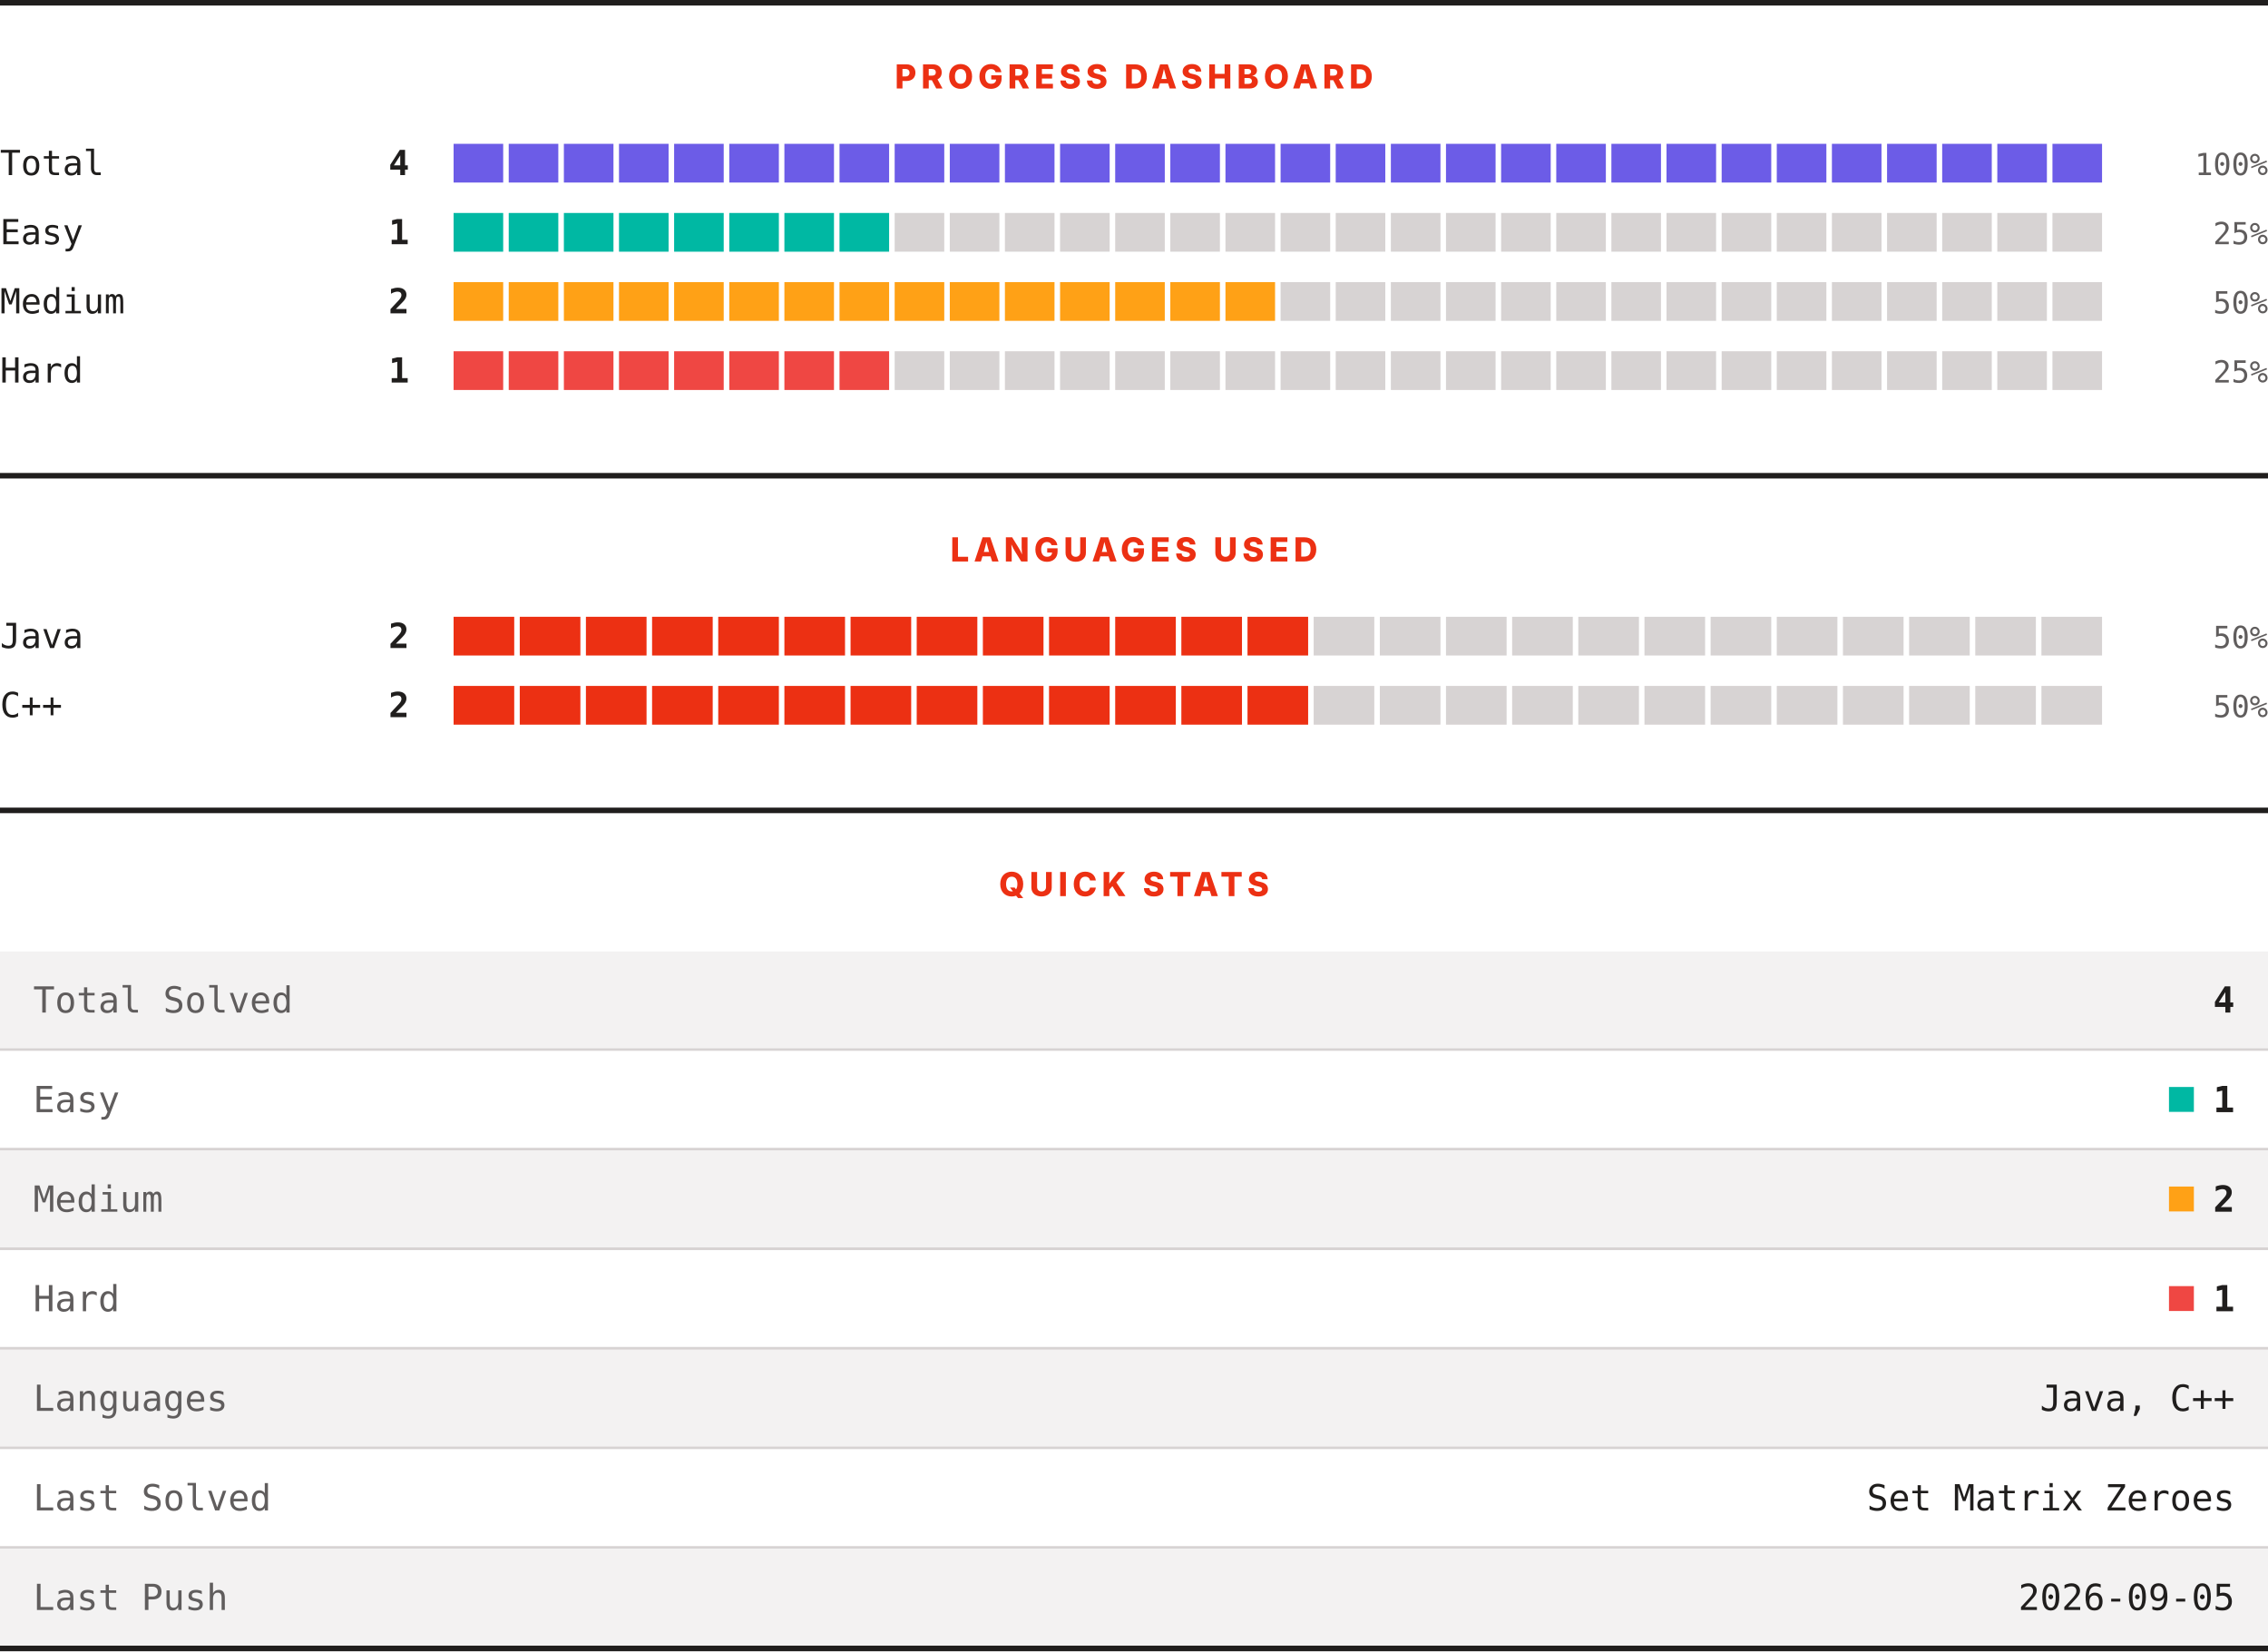
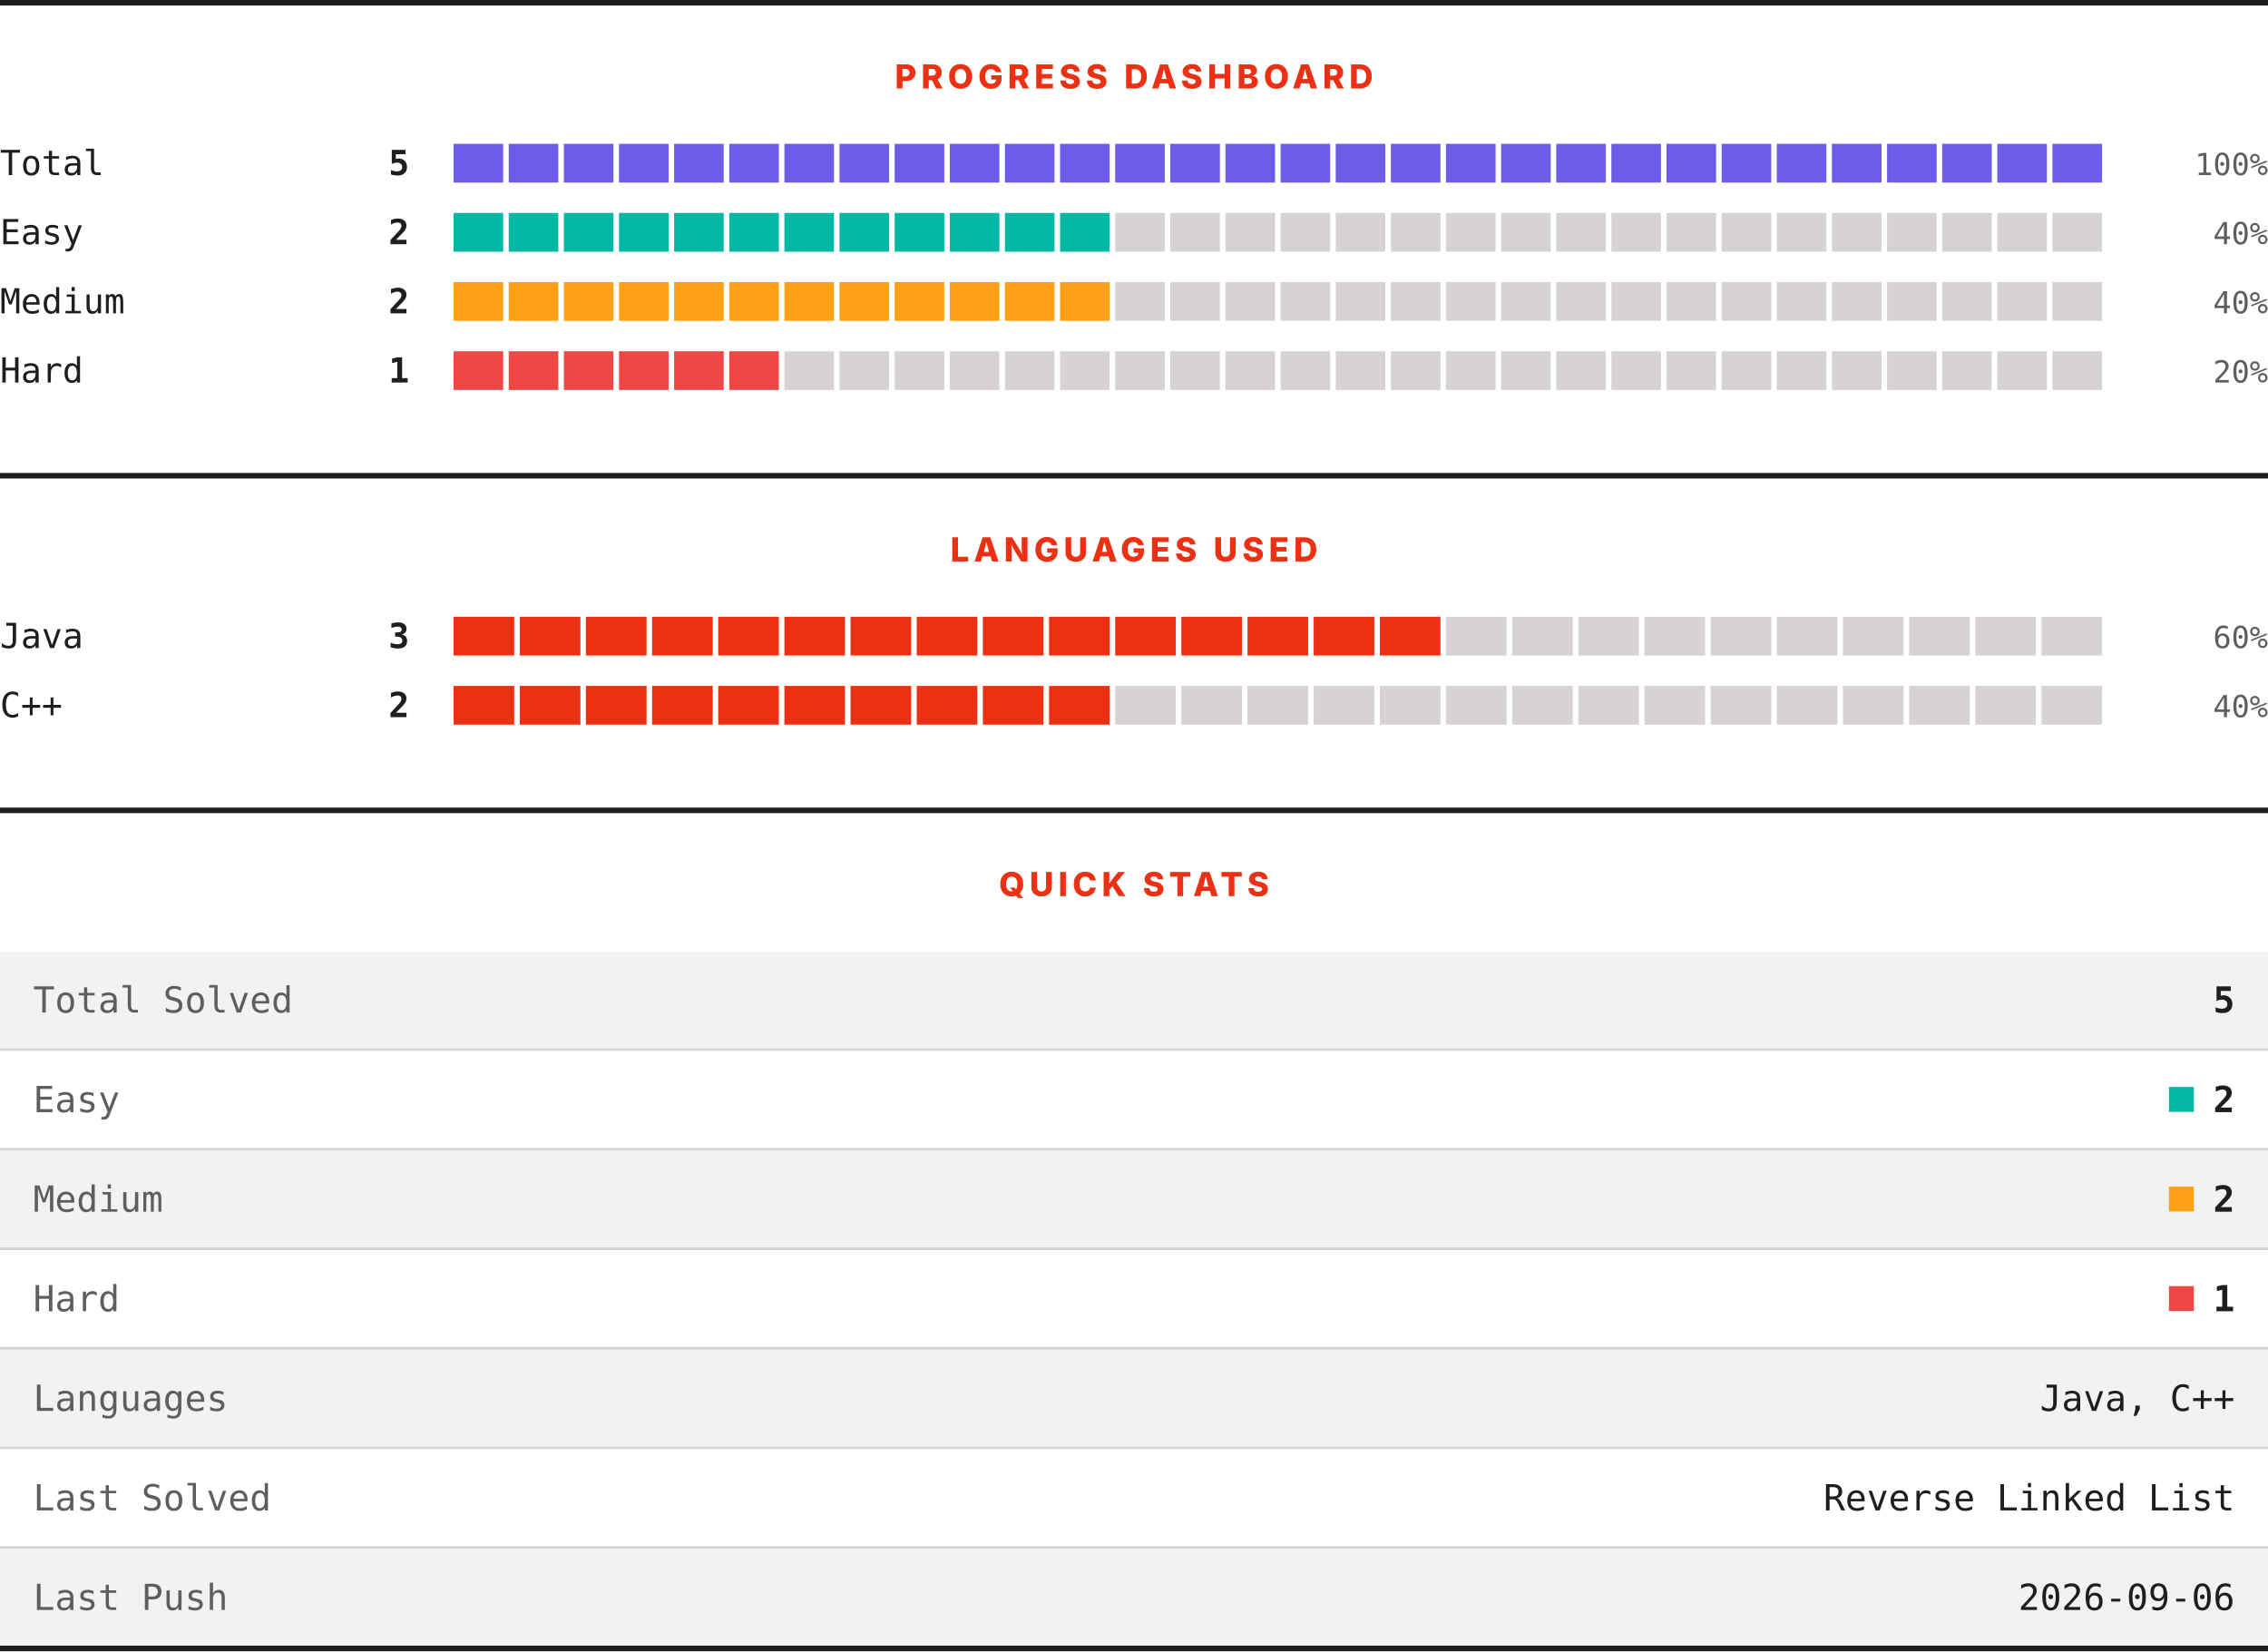
<svg xmlns="http://www.w3.org/2000/svg" width="820" height="597" viewBox="0 0 820 597" role="img" aria-label="LeetCode progress, languages and quick stats">
  <rect width="820" height="597" fill="#ffffff" />
  <rect x="0" y="0" width="820" height="2" fill="#201e1d" />
  <text x="410" y="32" text-anchor="middle" font-family="Archivo, system-ui, -apple-system, Segoe UI, sans-serif" font-size="12" font-weight="800" letter-spacing="1.68" fill="#ec3013">PROGRESS DASHBOARD</text>
  <text x="0" y="63.3" font-family="ui-monospace, SFMono-Regular, Menlo, Consolas, monospace" font-size="12.5" fill="#201e1d">Total</text>
-   <text x="148" y="63.3" text-anchor="end" font-family="ui-monospace, SFMono-Regular, Menlo, Consolas, monospace" font-size="12.5" font-weight="700" fill="#201e1d">4</text>
+   <text x="148" y="63.3" text-anchor="end" font-family="ui-monospace, SFMono-Regular, Menlo, Consolas, monospace" font-size="12.5" font-weight="700" fill="#201e1d">5</text>
  <rect x="164.00" y="52" width="17.93" height="14" fill="#6c5ce7" />
  <rect x="183.93" y="52" width="17.93" height="14" fill="#6c5ce7" />
  <rect x="203.87" y="52" width="17.93" height="14" fill="#6c5ce7" />
  <rect x="223.80" y="52" width="17.93" height="14" fill="#6c5ce7" />
  <rect x="243.73" y="52" width="17.93" height="14" fill="#6c5ce7" />
  <rect x="263.67" y="52" width="17.93" height="14" fill="#6c5ce7" />
  <rect x="283.60" y="52" width="17.93" height="14" fill="#6c5ce7" />
  <rect x="303.53" y="52" width="17.93" height="14" fill="#6c5ce7" />
  <rect x="323.47" y="52" width="17.93" height="14" fill="#6c5ce7" />
  <rect x="343.40" y="52" width="17.93" height="14" fill="#6c5ce7" />
  <rect x="363.33" y="52" width="17.93" height="14" fill="#6c5ce7" />
  <rect x="383.27" y="52" width="17.93" height="14" fill="#6c5ce7" />
  <rect x="403.20" y="52" width="17.93" height="14" fill="#6c5ce7" />
  <rect x="423.13" y="52" width="17.93" height="14" fill="#6c5ce7" />
  <rect x="443.07" y="52" width="17.93" height="14" fill="#6c5ce7" />
  <rect x="463.00" y="52" width="17.93" height="14" fill="#6c5ce7" />
  <rect x="482.93" y="52" width="17.93" height="14" fill="#6c5ce7" />
  <rect x="502.87" y="52" width="17.93" height="14" fill="#6c5ce7" />
  <rect x="522.80" y="52" width="17.93" height="14" fill="#6c5ce7" />
  <rect x="542.73" y="52" width="17.93" height="14" fill="#6c5ce7" />
  <rect x="562.67" y="52" width="17.93" height="14" fill="#6c5ce7" />
  <rect x="582.60" y="52" width="17.93" height="14" fill="#6c5ce7" />
  <rect x="602.53" y="52" width="17.93" height="14" fill="#6c5ce7" />
  <rect x="622.47" y="52" width="17.93" height="14" fill="#6c5ce7" />
  <rect x="642.40" y="52" width="17.93" height="14" fill="#6c5ce7" />
  <rect x="662.33" y="52" width="17.93" height="14" fill="#6c5ce7" />
  <rect x="682.27" y="52" width="17.93" height="14" fill="#6c5ce7" />
  <rect x="702.20" y="52" width="17.93" height="14" fill="#6c5ce7" />
  <rect x="722.13" y="52" width="17.93" height="14" fill="#6c5ce7" />
  <rect x="742.07" y="52" width="17.93" height="14" fill="#6c5ce7" />
  <text x="820" y="63.3" text-anchor="end" font-family="ui-monospace, SFMono-Regular, Menlo, Consolas, monospace" font-size="11" fill="#605d5d">100%</text>
  <text x="0" y="88.3" font-family="ui-monospace, SFMono-Regular, Menlo, Consolas, monospace" font-size="12.5" fill="#201e1d">Easy</text>
-   <text x="148" y="88.3" text-anchor="end" font-family="ui-monospace, SFMono-Regular, Menlo, Consolas, monospace" font-size="12.5" font-weight="700" fill="#201e1d">1</text>
+   <text x="148" y="88.3" text-anchor="end" font-family="ui-monospace, SFMono-Regular, Menlo, Consolas, monospace" font-size="12.5" font-weight="700" fill="#201e1d">2</text>
  <rect x="164.00" y="77" width="17.93" height="14" fill="#00b8a3" />
  <rect x="183.93" y="77" width="17.93" height="14" fill="#00b8a3" />
  <rect x="203.87" y="77" width="17.93" height="14" fill="#00b8a3" />
  <rect x="223.80" y="77" width="17.93" height="14" fill="#00b8a3" />
  <rect x="243.73" y="77" width="17.93" height="14" fill="#00b8a3" />
  <rect x="263.67" y="77" width="17.93" height="14" fill="#00b8a3" />
  <rect x="283.60" y="77" width="17.93" height="14" fill="#00b8a3" />
  <rect x="303.53" y="77" width="17.93" height="14" fill="#00b8a3" />
-   <rect x="323.47" y="77" width="17.93" height="14" fill="#d7d3d3" />
-   <rect x="343.40" y="77" width="17.93" height="14" fill="#d7d3d3" />
-   <rect x="363.33" y="77" width="17.93" height="14" fill="#d7d3d3" />
-   <rect x="383.27" y="77" width="17.93" height="14" fill="#d7d3d3" />
+   <rect x="323.47" y="77" width="17.93" height="14" fill="#00b8a3" />
+   <rect x="343.40" y="77" width="17.93" height="14" fill="#00b8a3" />
+   <rect x="363.33" y="77" width="17.93" height="14" fill="#00b8a3" />
+   <rect x="383.27" y="77" width="17.93" height="14" fill="#00b8a3" />
  <rect x="403.20" y="77" width="17.93" height="14" fill="#d7d3d3" />
  <rect x="423.13" y="77" width="17.93" height="14" fill="#d7d3d3" />
  <rect x="443.07" y="77" width="17.93" height="14" fill="#d7d3d3" />
  <rect x="463.00" y="77" width="17.93" height="14" fill="#d7d3d3" />
  <rect x="482.93" y="77" width="17.93" height="14" fill="#d7d3d3" />
  <rect x="502.87" y="77" width="17.93" height="14" fill="#d7d3d3" />
  <rect x="522.80" y="77" width="17.93" height="14" fill="#d7d3d3" />
  <rect x="542.73" y="77" width="17.93" height="14" fill="#d7d3d3" />
  <rect x="562.67" y="77" width="17.93" height="14" fill="#d7d3d3" />
  <rect x="582.60" y="77" width="17.93" height="14" fill="#d7d3d3" />
  <rect x="602.53" y="77" width="17.93" height="14" fill="#d7d3d3" />
  <rect x="622.47" y="77" width="17.93" height="14" fill="#d7d3d3" />
  <rect x="642.40" y="77" width="17.93" height="14" fill="#d7d3d3" />
  <rect x="662.33" y="77" width="17.93" height="14" fill="#d7d3d3" />
  <rect x="682.27" y="77" width="17.93" height="14" fill="#d7d3d3" />
  <rect x="702.20" y="77" width="17.93" height="14" fill="#d7d3d3" />
  <rect x="722.13" y="77" width="17.93" height="14" fill="#d7d3d3" />
  <rect x="742.07" y="77" width="17.93" height="14" fill="#d7d3d3" />
-   <text x="820" y="88.3" text-anchor="end" font-family="ui-monospace, SFMono-Regular, Menlo, Consolas, monospace" font-size="11" fill="#605d5d">25%</text>
+   <text x="820" y="88.3" text-anchor="end" font-family="ui-monospace, SFMono-Regular, Menlo, Consolas, monospace" font-size="11" fill="#605d5d">40%</text>
  <text x="0" y="113.3" font-family="ui-monospace, SFMono-Regular, Menlo, Consolas, monospace" font-size="12.5" fill="#201e1d">Medium</text>
  <text x="148" y="113.3" text-anchor="end" font-family="ui-monospace, SFMono-Regular, Menlo, Consolas, monospace" font-size="12.5" font-weight="700" fill="#201e1d">2</text>
  <rect x="164.00" y="102" width="17.93" height="14" fill="#ffa116" />
  <rect x="183.93" y="102" width="17.93" height="14" fill="#ffa116" />
  <rect x="203.87" y="102" width="17.93" height="14" fill="#ffa116" />
  <rect x="223.80" y="102" width="17.93" height="14" fill="#ffa116" />
  <rect x="243.73" y="102" width="17.93" height="14" fill="#ffa116" />
  <rect x="263.67" y="102" width="17.93" height="14" fill="#ffa116" />
  <rect x="283.60" y="102" width="17.93" height="14" fill="#ffa116" />
  <rect x="303.53" y="102" width="17.93" height="14" fill="#ffa116" />
  <rect x="323.47" y="102" width="17.93" height="14" fill="#ffa116" />
  <rect x="343.40" y="102" width="17.93" height="14" fill="#ffa116" />
  <rect x="363.33" y="102" width="17.93" height="14" fill="#ffa116" />
  <rect x="383.27" y="102" width="17.93" height="14" fill="#ffa116" />
-   <rect x="403.20" y="102" width="17.93" height="14" fill="#ffa116" />
-   <rect x="423.13" y="102" width="17.93" height="14" fill="#ffa116" />
-   <rect x="443.07" y="102" width="17.93" height="14" fill="#ffa116" />
+   <rect x="403.20" y="102" width="17.93" height="14" fill="#d7d3d3" />
+   <rect x="423.13" y="102" width="17.93" height="14" fill="#d7d3d3" />
+   <rect x="443.07" y="102" width="17.93" height="14" fill="#d7d3d3" />
  <rect x="463.00" y="102" width="17.93" height="14" fill="#d7d3d3" />
  <rect x="482.93" y="102" width="17.93" height="14" fill="#d7d3d3" />
  <rect x="502.87" y="102" width="17.93" height="14" fill="#d7d3d3" />
  <rect x="522.80" y="102" width="17.93" height="14" fill="#d7d3d3" />
  <rect x="542.73" y="102" width="17.93" height="14" fill="#d7d3d3" />
  <rect x="562.67" y="102" width="17.93" height="14" fill="#d7d3d3" />
  <rect x="582.60" y="102" width="17.93" height="14" fill="#d7d3d3" />
  <rect x="602.53" y="102" width="17.93" height="14" fill="#d7d3d3" />
  <rect x="622.47" y="102" width="17.93" height="14" fill="#d7d3d3" />
  <rect x="642.40" y="102" width="17.93" height="14" fill="#d7d3d3" />
  <rect x="662.33" y="102" width="17.93" height="14" fill="#d7d3d3" />
  <rect x="682.27" y="102" width="17.93" height="14" fill="#d7d3d3" />
  <rect x="702.20" y="102" width="17.93" height="14" fill="#d7d3d3" />
  <rect x="722.13" y="102" width="17.93" height="14" fill="#d7d3d3" />
  <rect x="742.07" y="102" width="17.93" height="14" fill="#d7d3d3" />
-   <text x="820" y="113.3" text-anchor="end" font-family="ui-monospace, SFMono-Regular, Menlo, Consolas, monospace" font-size="11" fill="#605d5d">50%</text>
+   <text x="820" y="113.3" text-anchor="end" font-family="ui-monospace, SFMono-Regular, Menlo, Consolas, monospace" font-size="11" fill="#605d5d">40%</text>
  <text x="0" y="138.3" font-family="ui-monospace, SFMono-Regular, Menlo, Consolas, monospace" font-size="12.5" fill="#201e1d">Hard</text>
  <text x="148" y="138.3" text-anchor="end" font-family="ui-monospace, SFMono-Regular, Menlo, Consolas, monospace" font-size="12.5" font-weight="700" fill="#201e1d">1</text>
  <rect x="164.00" y="127" width="17.93" height="14" fill="#ef4743" />
  <rect x="183.93" y="127" width="17.93" height="14" fill="#ef4743" />
  <rect x="203.87" y="127" width="17.93" height="14" fill="#ef4743" />
  <rect x="223.80" y="127" width="17.93" height="14" fill="#ef4743" />
  <rect x="243.73" y="127" width="17.93" height="14" fill="#ef4743" />
  <rect x="263.67" y="127" width="17.93" height="14" fill="#ef4743" />
-   <rect x="283.60" y="127" width="17.93" height="14" fill="#ef4743" />
-   <rect x="303.53" y="127" width="17.93" height="14" fill="#ef4743" />
+   <rect x="283.60" y="127" width="17.93" height="14" fill="#d7d3d3" />
+   <rect x="303.53" y="127" width="17.93" height="14" fill="#d7d3d3" />
  <rect x="323.47" y="127" width="17.93" height="14" fill="#d7d3d3" />
  <rect x="343.40" y="127" width="17.93" height="14" fill="#d7d3d3" />
  <rect x="363.33" y="127" width="17.93" height="14" fill="#d7d3d3" />
  <rect x="383.27" y="127" width="17.93" height="14" fill="#d7d3d3" />
  <rect x="403.20" y="127" width="17.93" height="14" fill="#d7d3d3" />
  <rect x="423.13" y="127" width="17.93" height="14" fill="#d7d3d3" />
  <rect x="443.07" y="127" width="17.93" height="14" fill="#d7d3d3" />
  <rect x="463.00" y="127" width="17.93" height="14" fill="#d7d3d3" />
  <rect x="482.93" y="127" width="17.93" height="14" fill="#d7d3d3" />
  <rect x="502.87" y="127" width="17.93" height="14" fill="#d7d3d3" />
  <rect x="522.80" y="127" width="17.93" height="14" fill="#d7d3d3" />
  <rect x="542.73" y="127" width="17.93" height="14" fill="#d7d3d3" />
  <rect x="562.67" y="127" width="17.93" height="14" fill="#d7d3d3" />
  <rect x="582.60" y="127" width="17.93" height="14" fill="#d7d3d3" />
  <rect x="602.53" y="127" width="17.93" height="14" fill="#d7d3d3" />
  <rect x="622.47" y="127" width="17.93" height="14" fill="#d7d3d3" />
  <rect x="642.40" y="127" width="17.93" height="14" fill="#d7d3d3" />
  <rect x="662.33" y="127" width="17.93" height="14" fill="#d7d3d3" />
  <rect x="682.27" y="127" width="17.93" height="14" fill="#d7d3d3" />
  <rect x="702.20" y="127" width="17.93" height="14" fill="#d7d3d3" />
  <rect x="722.13" y="127" width="17.93" height="14" fill="#d7d3d3" />
  <rect x="742.07" y="127" width="17.93" height="14" fill="#d7d3d3" />
-   <text x="820" y="138.3" text-anchor="end" font-family="ui-monospace, SFMono-Regular, Menlo, Consolas, monospace" font-size="11" fill="#605d5d">25%</text>
+   <text x="820" y="138.3" text-anchor="end" font-family="ui-monospace, SFMono-Regular, Menlo, Consolas, monospace" font-size="11" fill="#605d5d">20%</text>
  <rect x="0" y="171" width="820" height="2" fill="#201e1d" />
  <text x="410" y="203" text-anchor="middle" font-family="Archivo, system-ui, -apple-system, Segoe UI, sans-serif" font-size="12" font-weight="800" letter-spacing="1.68" fill="#ec3013">LANGUAGES USED</text>
  <text x="0" y="234.3" font-family="ui-monospace, SFMono-Regular, Menlo, Consolas, monospace" font-size="12.5" fill="#201e1d">Java</text>
-   <text x="148" y="234.3" text-anchor="end" font-family="ui-monospace, SFMono-Regular, Menlo, Consolas, monospace" font-size="12.5" font-weight="700" fill="#201e1d">2</text>
+   <text x="148" y="234.3" text-anchor="end" font-family="ui-monospace, SFMono-Regular, Menlo, Consolas, monospace" font-size="12.5" font-weight="700" fill="#201e1d">3</text>
  <rect x="164.00" y="223" width="21.92" height="14" fill="#ec3013" />
  <rect x="187.92" y="223" width="21.92" height="14" fill="#ec3013" />
  <rect x="211.84" y="223" width="21.92" height="14" fill="#ec3013" />
  <rect x="235.76" y="223" width="21.92" height="14" fill="#ec3013" />
  <rect x="259.68" y="223" width="21.92" height="14" fill="#ec3013" />
  <rect x="283.60" y="223" width="21.92" height="14" fill="#ec3013" />
  <rect x="307.52" y="223" width="21.92" height="14" fill="#ec3013" />
  <rect x="331.44" y="223" width="21.92" height="14" fill="#ec3013" />
  <rect x="355.36" y="223" width="21.92" height="14" fill="#ec3013" />
  <rect x="379.28" y="223" width="21.92" height="14" fill="#ec3013" />
  <rect x="403.20" y="223" width="21.92" height="14" fill="#ec3013" />
  <rect x="427.12" y="223" width="21.92" height="14" fill="#ec3013" />
  <rect x="451.04" y="223" width="21.92" height="14" fill="#ec3013" />
-   <rect x="474.96" y="223" width="21.92" height="14" fill="#d7d3d3" />
-   <rect x="498.88" y="223" width="21.92" height="14" fill="#d7d3d3" />
+   <rect x="474.96" y="223" width="21.92" height="14" fill="#ec3013" />
+   <rect x="498.88" y="223" width="21.92" height="14" fill="#ec3013" />
  <rect x="522.80" y="223" width="21.92" height="14" fill="#d7d3d3" />
  <rect x="546.72" y="223" width="21.92" height="14" fill="#d7d3d3" />
  <rect x="570.64" y="223" width="21.92" height="14" fill="#d7d3d3" />
  <rect x="594.56" y="223" width="21.92" height="14" fill="#d7d3d3" />
  <rect x="618.48" y="223" width="21.92" height="14" fill="#d7d3d3" />
  <rect x="642.40" y="223" width="21.92" height="14" fill="#d7d3d3" />
  <rect x="666.32" y="223" width="21.92" height="14" fill="#d7d3d3" />
  <rect x="690.24" y="223" width="21.92" height="14" fill="#d7d3d3" />
  <rect x="714.16" y="223" width="21.92" height="14" fill="#d7d3d3" />
  <rect x="738.08" y="223" width="21.92" height="14" fill="#d7d3d3" />
-   <text x="820" y="234.3" text-anchor="end" font-family="ui-monospace, SFMono-Regular, Menlo, Consolas, monospace" font-size="11" fill="#605d5d">50%</text>
+   <text x="820" y="234.3" text-anchor="end" font-family="ui-monospace, SFMono-Regular, Menlo, Consolas, monospace" font-size="11" fill="#605d5d">60%</text>
  <text x="0" y="259.3" font-family="ui-monospace, SFMono-Regular, Menlo, Consolas, monospace" font-size="12.5" fill="#201e1d">C++</text>
  <text x="148" y="259.3" text-anchor="end" font-family="ui-monospace, SFMono-Regular, Menlo, Consolas, monospace" font-size="12.5" font-weight="700" fill="#201e1d">2</text>
  <rect x="164.00" y="248" width="21.92" height="14" fill="#ec3013" />
  <rect x="187.92" y="248" width="21.92" height="14" fill="#ec3013" />
  <rect x="211.84" y="248" width="21.92" height="14" fill="#ec3013" />
  <rect x="235.76" y="248" width="21.92" height="14" fill="#ec3013" />
  <rect x="259.68" y="248" width="21.92" height="14" fill="#ec3013" />
  <rect x="283.60" y="248" width="21.92" height="14" fill="#ec3013" />
  <rect x="307.52" y="248" width="21.92" height="14" fill="#ec3013" />
  <rect x="331.44" y="248" width="21.92" height="14" fill="#ec3013" />
  <rect x="355.36" y="248" width="21.92" height="14" fill="#ec3013" />
  <rect x="379.28" y="248" width="21.92" height="14" fill="#ec3013" />
-   <rect x="403.20" y="248" width="21.92" height="14" fill="#ec3013" />
-   <rect x="427.12" y="248" width="21.92" height="14" fill="#ec3013" />
-   <rect x="451.04" y="248" width="21.92" height="14" fill="#ec3013" />
+   <rect x="403.20" y="248" width="21.92" height="14" fill="#d7d3d3" />
+   <rect x="427.12" y="248" width="21.92" height="14" fill="#d7d3d3" />
+   <rect x="451.04" y="248" width="21.92" height="14" fill="#d7d3d3" />
  <rect x="474.96" y="248" width="21.92" height="14" fill="#d7d3d3" />
  <rect x="498.88" y="248" width="21.92" height="14" fill="#d7d3d3" />
  <rect x="522.80" y="248" width="21.92" height="14" fill="#d7d3d3" />
  <rect x="546.72" y="248" width="21.92" height="14" fill="#d7d3d3" />
  <rect x="570.64" y="248" width="21.92" height="14" fill="#d7d3d3" />
  <rect x="594.56" y="248" width="21.92" height="14" fill="#d7d3d3" />
  <rect x="618.48" y="248" width="21.92" height="14" fill="#d7d3d3" />
  <rect x="642.40" y="248" width="21.92" height="14" fill="#d7d3d3" />
  <rect x="666.32" y="248" width="21.92" height="14" fill="#d7d3d3" />
  <rect x="690.24" y="248" width="21.92" height="14" fill="#d7d3d3" />
  <rect x="714.16" y="248" width="21.92" height="14" fill="#d7d3d3" />
  <rect x="738.08" y="248" width="21.92" height="14" fill="#d7d3d3" />
-   <text x="820" y="259.3" text-anchor="end" font-family="ui-monospace, SFMono-Regular, Menlo, Consolas, monospace" font-size="11" fill="#605d5d">50%</text>
+   <text x="820" y="259.3" text-anchor="end" font-family="ui-monospace, SFMono-Regular, Menlo, Consolas, monospace" font-size="11" fill="#605d5d">40%</text>
  <rect x="0" y="292" width="820" height="2" fill="#201e1d" />
  <text x="410" y="324" text-anchor="middle" font-family="Archivo, system-ui, -apple-system, Segoe UI, sans-serif" font-size="12" font-weight="800" letter-spacing="1.68" fill="#ec3013">QUICK STATS</text>
  <rect x="0" y="344" width="820" height="35" fill="#f3f2f2" />
  <text x="12" y="366.1" font-family="ui-monospace, SFMono-Regular, Menlo, Consolas, monospace" font-size="13" fill="#605d5d">Total Solved</text>
-   <text x="808" y="366.1" text-anchor="end" font-family="ui-monospace, SFMono-Regular, Menlo, Consolas, monospace" font-size="13" font-weight="700" fill="#201e1d">4</text>
+   <text x="808" y="366.1" text-anchor="end" font-family="ui-monospace, SFMono-Regular, Menlo, Consolas, monospace" font-size="13" font-weight="700" fill="#201e1d">5</text>
  <rect x="0" y="379" width="820" height="1" fill="#d7d3d3" />
  <rect x="0" y="380" width="820" height="35" fill="#ffffff" />
  <text x="12" y="402.1" font-family="ui-monospace, SFMono-Regular, Menlo, Consolas, monospace" font-size="13" fill="#605d5d">Easy</text>
  <rect x="784.2" y="393" width="9" height="9" fill="#00b8a3" />
-   <text x="808" y="402.1" text-anchor="end" font-family="ui-monospace, SFMono-Regular, Menlo, Consolas, monospace" font-size="13" font-weight="700" fill="#201e1d">1</text>
+   <text x="808" y="402.1" text-anchor="end" font-family="ui-monospace, SFMono-Regular, Menlo, Consolas, monospace" font-size="13" font-weight="700" fill="#201e1d">2</text>
  <rect x="0" y="415" width="820" height="1" fill="#d7d3d3" />
  <rect x="0" y="416" width="820" height="35" fill="#f3f2f2" />
  <text x="12" y="438.1" font-family="ui-monospace, SFMono-Regular, Menlo, Consolas, monospace" font-size="13" fill="#605d5d">Medium</text>
  <rect x="784.2" y="429" width="9" height="9" fill="#ffa116" />
  <text x="808" y="438.1" text-anchor="end" font-family="ui-monospace, SFMono-Regular, Menlo, Consolas, monospace" font-size="13" font-weight="700" fill="#201e1d">2</text>
  <rect x="0" y="451" width="820" height="1" fill="#d7d3d3" />
  <rect x="0" y="452" width="820" height="35" fill="#ffffff" />
  <text x="12" y="474.1" font-family="ui-monospace, SFMono-Regular, Menlo, Consolas, monospace" font-size="13" fill="#605d5d">Hard</text>
  <rect x="784.2" y="465" width="9" height="9" fill="#ef4743" />
  <text x="808" y="474.1" text-anchor="end" font-family="ui-monospace, SFMono-Regular, Menlo, Consolas, monospace" font-size="13" font-weight="700" fill="#201e1d">1</text>
  <rect x="0" y="487" width="820" height="1" fill="#d7d3d3" />
  <rect x="0" y="488" width="820" height="35" fill="#f3f2f2" />
  <text x="12" y="510.1" font-family="ui-monospace, SFMono-Regular, Menlo, Consolas, monospace" font-size="13" fill="#605d5d">Languages</text>
  <text x="808" y="510.1" text-anchor="end" font-family="ui-monospace, SFMono-Regular, Menlo, Consolas, monospace" font-size="13" fill="#201e1d">Java, C++</text>
  <rect x="0" y="523" width="820" height="1" fill="#d7d3d3" />
  <rect x="0" y="524" width="820" height="35" fill="#ffffff" />
  <text x="12" y="546.1" font-family="ui-monospace, SFMono-Regular, Menlo, Consolas, monospace" font-size="13" fill="#605d5d">Last Solved</text>
-   <text x="808" y="546.1" text-anchor="end" font-family="ui-monospace, SFMono-Regular, Menlo, Consolas, monospace" font-size="13" fill="#201e1d">Set Matrix Zeroes</text>
+   <text x="808" y="546.1" text-anchor="end" font-family="ui-monospace, SFMono-Regular, Menlo, Consolas, monospace" font-size="13" fill="#201e1d">Reverse Linked List</text>
  <rect x="0" y="559" width="820" height="1" fill="#d7d3d3" />
  <rect x="0" y="560" width="820" height="35" fill="#f3f2f2" />
  <text x="12" y="582.1" font-family="ui-monospace, SFMono-Regular, Menlo, Consolas, monospace" font-size="13" fill="#605d5d">Last Push</text>
-   <text x="808" y="582.1" text-anchor="end" font-family="ui-monospace, SFMono-Regular, Menlo, Consolas, monospace" font-size="13" fill="#201e1d">2026-09-05</text>
+   <text x="808" y="582.1" text-anchor="end" font-family="ui-monospace, SFMono-Regular, Menlo, Consolas, monospace" font-size="13" fill="#201e1d">2026-09-06</text>
  <rect x="0" y="595" width="820" height="2" fill="#201e1d" />
</svg>
